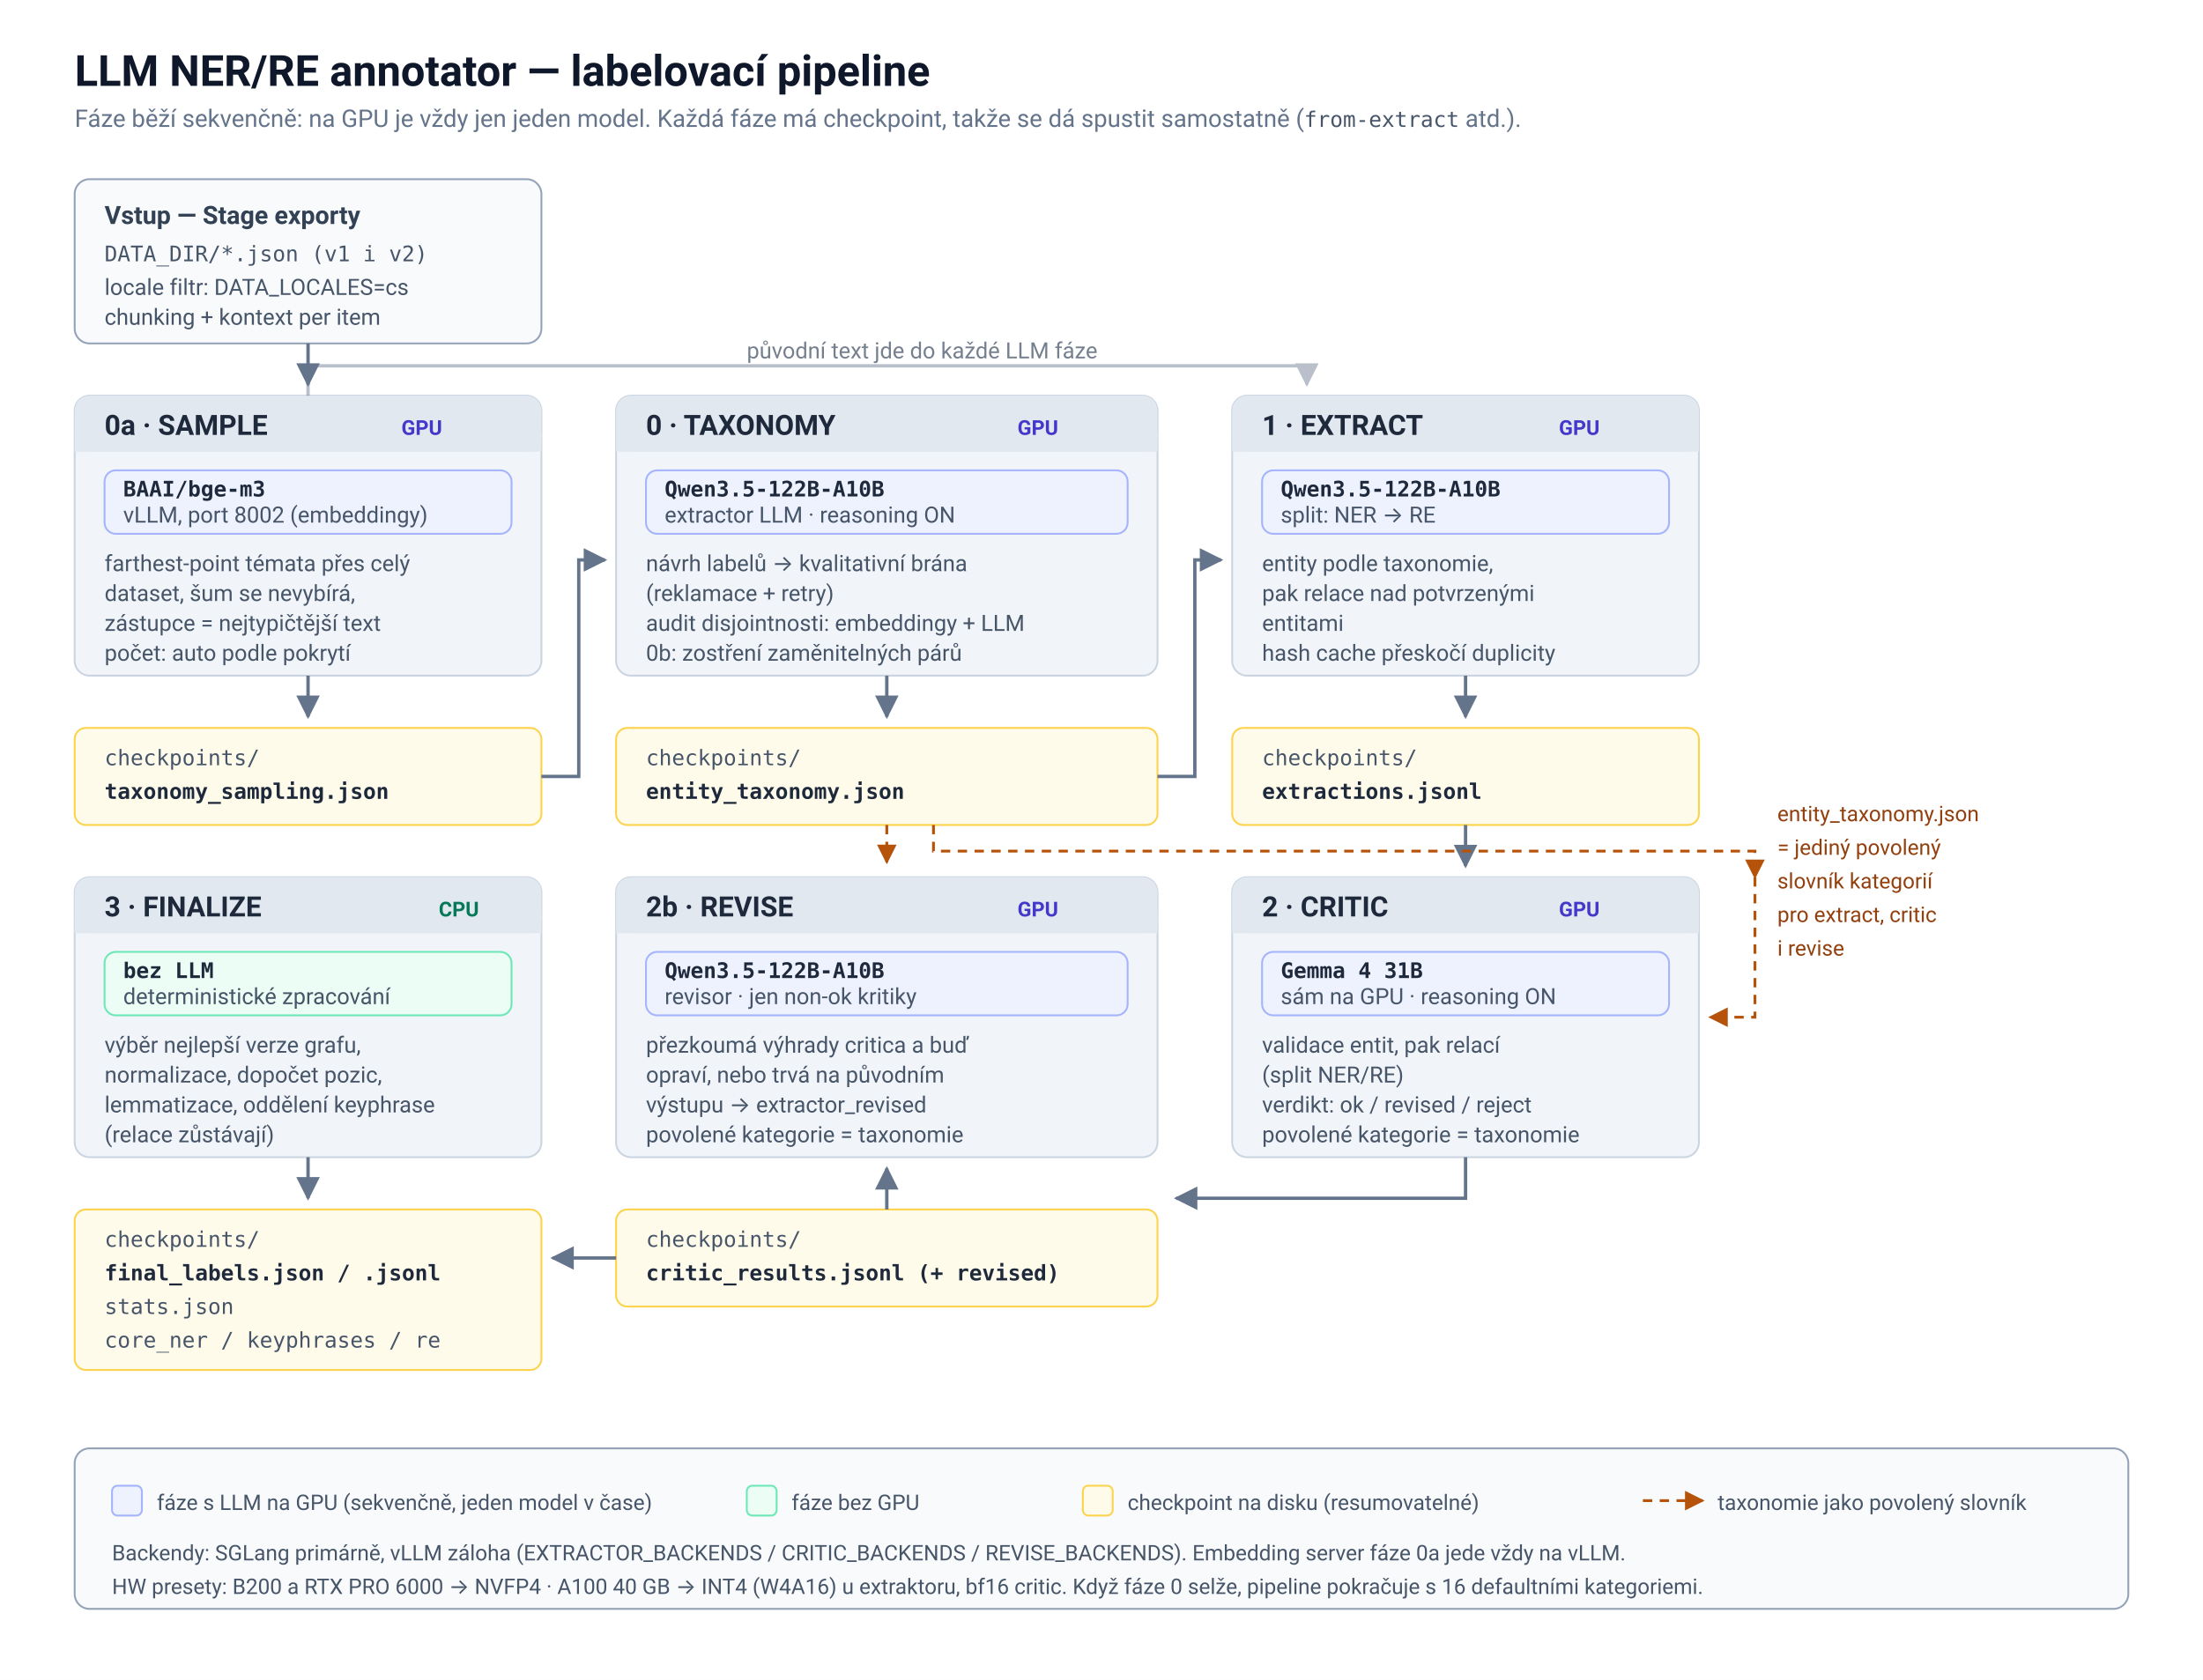
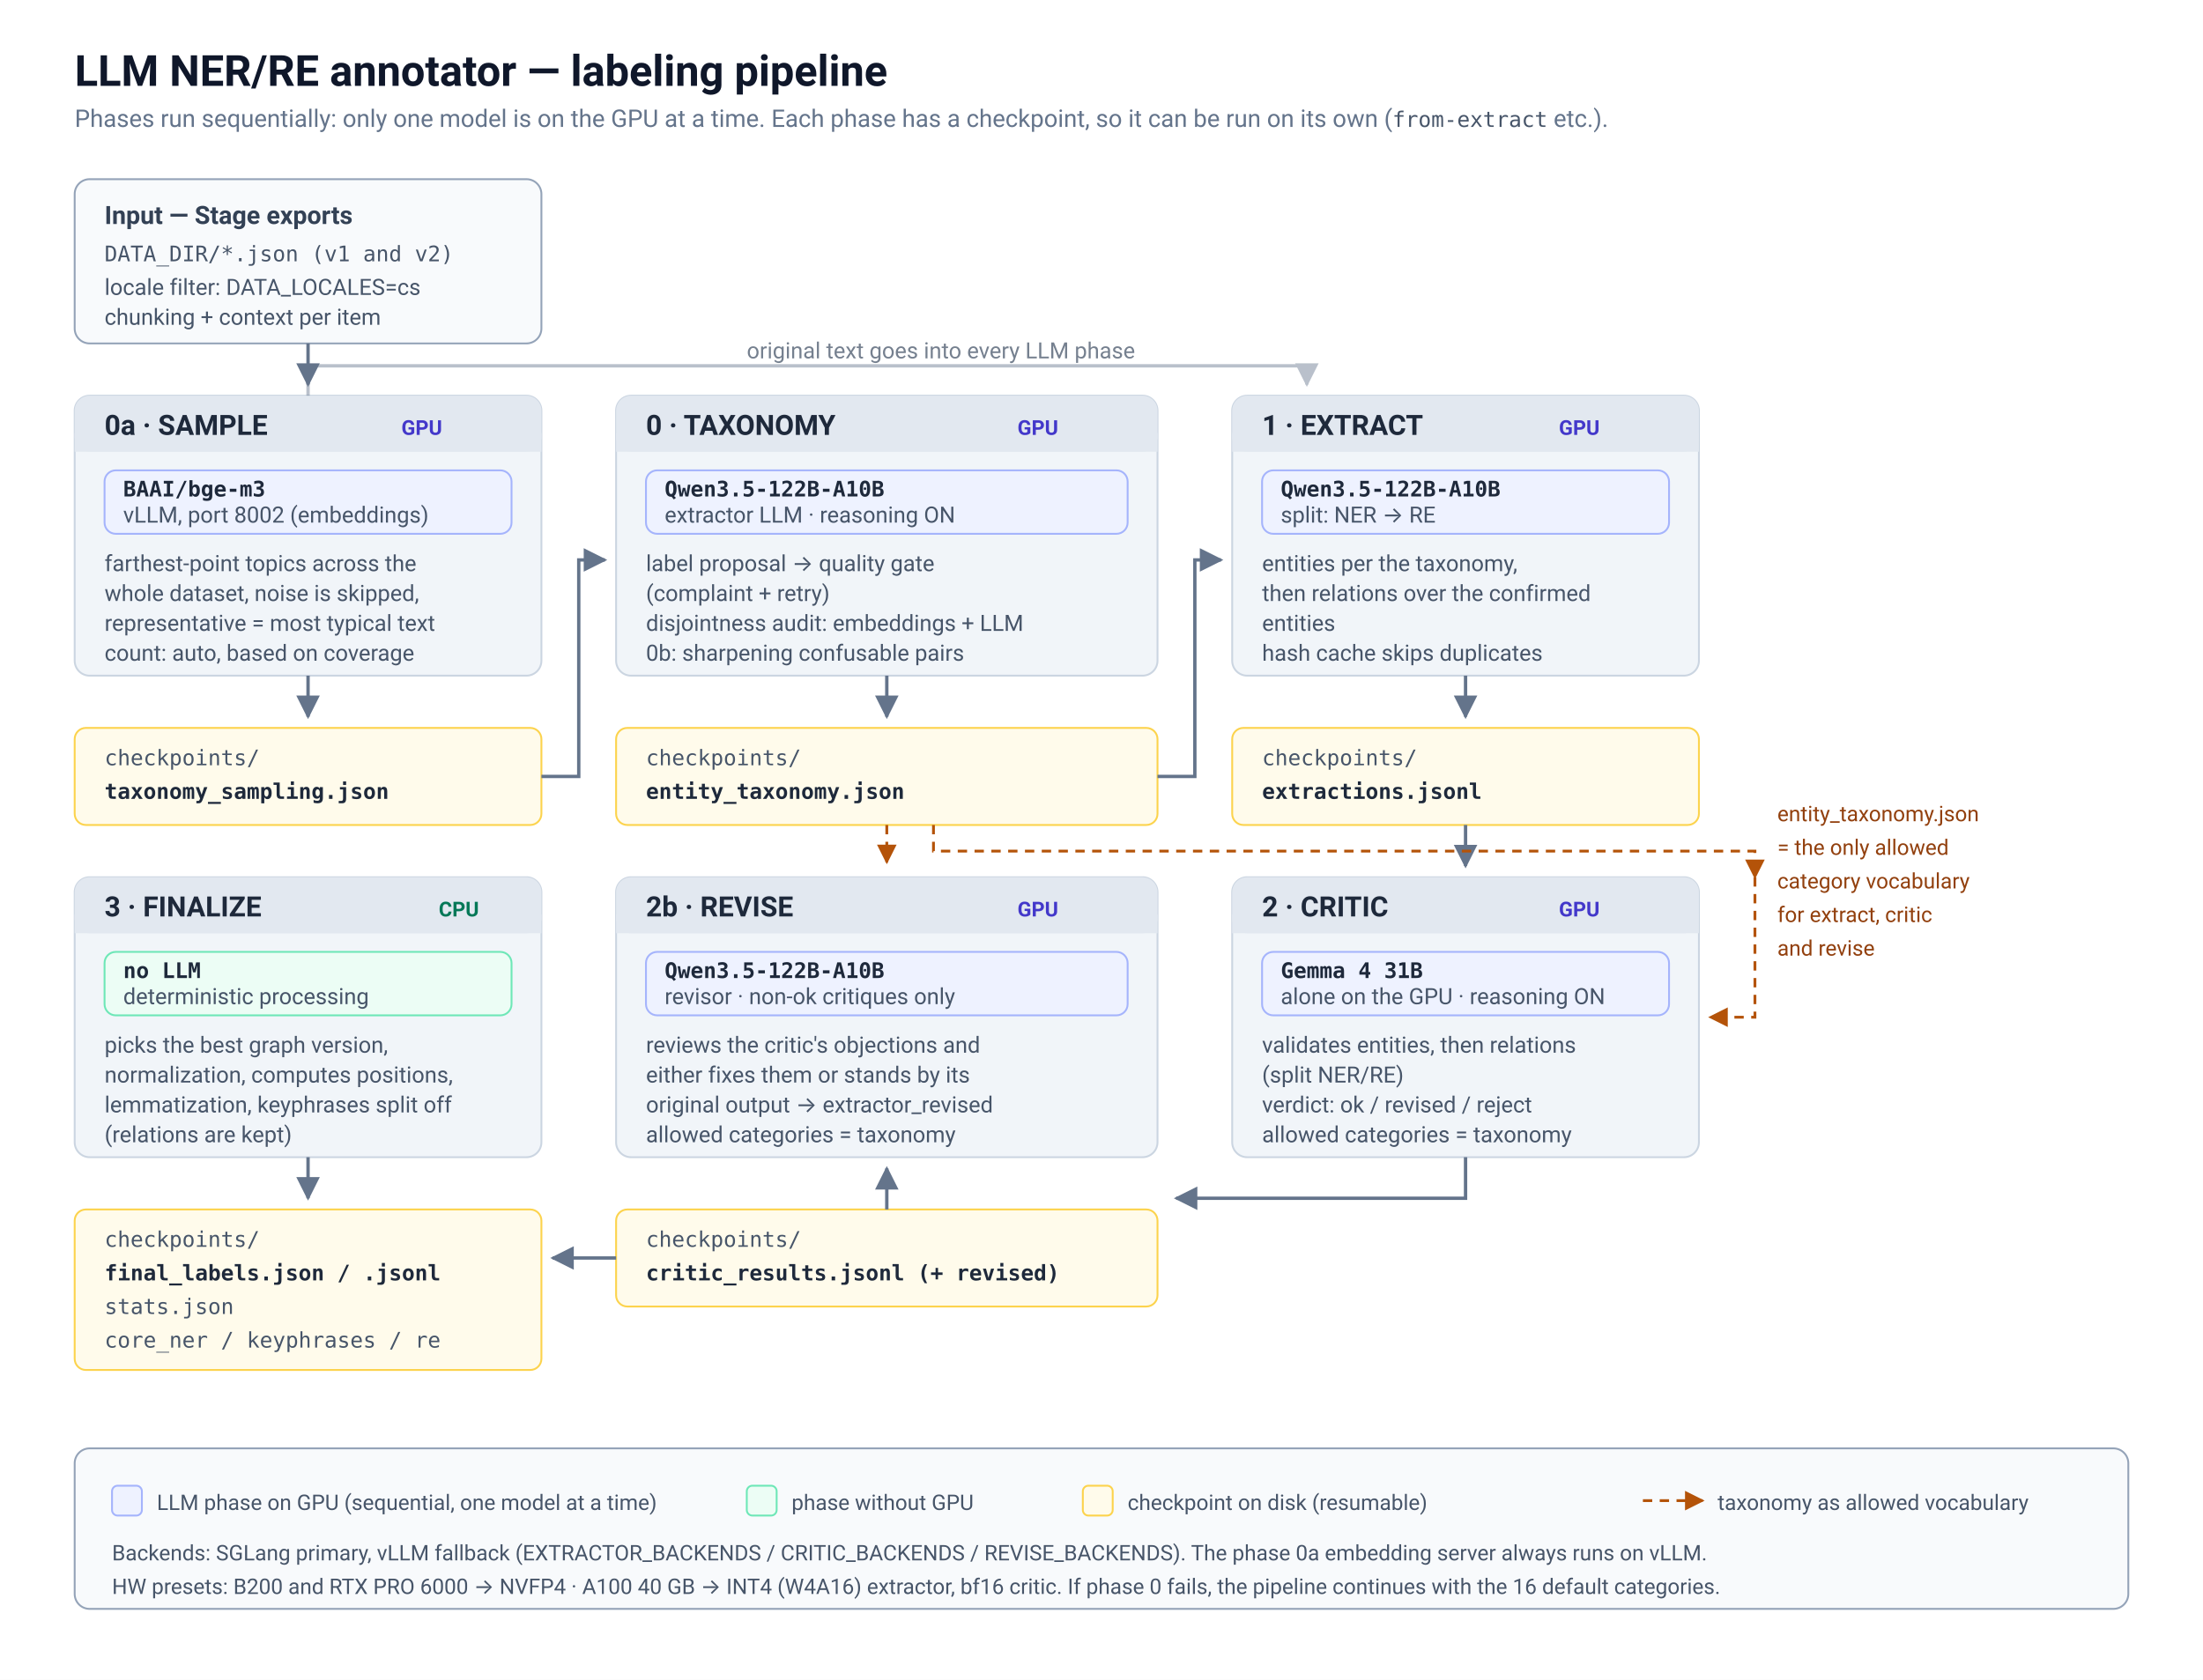
- <svg xmlns="http://www.w3.org/2000/svg" viewBox="0 0 1180 900" width="1180" height="900" role="img" aria-label="Schéma labelovací pipeline: fáze 0a sample, 0 taxonomy, 1 extract, 2 critic, 2b revise, 3 finalize">
+ <svg xmlns="http://www.w3.org/2000/svg" viewBox="0 0 1180 900" width="1180" height="900" role="img" aria-label="Labeling pipeline diagram: phase 0a sample, 0 taxonomy, 1 extract, 2 critic, 2b revise, 3 finalize">
  <style>
    :root { color-scheme: light dark; }
    .bg      { fill: #ffffff; }
    .title   { fill: #0f172a; font: 700 23px system-ui, -apple-system, "Segoe UI", Roboto, sans-serif; }
    .sub     { fill: #64748b; font: 400 13px system-ui, -apple-system, "Segoe UI", Roboto, sans-serif; }
    .phase   { fill: #f1f5f9; stroke: #cbd5e1; }
    .phase-h { fill: #e2e8f0; }
    .gpu     { fill: #eef2ff; stroke: #a5b4fc; }
    .cpu     { fill: #ecfdf5; stroke: #6ee7b7; }
    .art     { fill: #fffbeb; stroke: #fcd34d; }
    .io      { fill: #f8fafc; stroke: #94a3b8; }
    .ph-lbl  { fill: #1e293b; font: 700 15px system-ui, -apple-system, "Segoe UI", Roboto, sans-serif; }
    .ph-name { fill: #334155; font: 600 13.5px system-ui, -apple-system, "Segoe UI", Roboto, sans-serif; }
    .body    { fill: #475569; font: 400 12px system-ui, -apple-system, "Segoe UI", Roboto, sans-serif; }
    .mono    { fill: #475569; font: 400 11.5px ui-monospace, SFMono-Regular, Menlo, Consolas, monospace; }
    .mono-b  { fill: #1e293b; font: 600 11.5px ui-monospace, SFMono-Regular, Menlo, Consolas, monospace; }
    .badge   { fill: #4338ca; font: 600 11px system-ui, -apple-system, "Segoe UI", Roboto, sans-serif; }
    .badge-c { fill: #047857; font: 600 11px system-ui, -apple-system, "Segoe UI", Roboto, sans-serif; }
    .flow    { stroke: #64748b; stroke-width: 1.8; fill: none; }
    .flow-d  { stroke: #b45309; stroke-width: 1.5; fill: none; stroke-dasharray: 5 4; }
    .note    { fill: #92400e; font: 400 11.5px system-ui, -apple-system, "Segoe UI", Roboto, sans-serif; }
    .legend  { fill: #475569; font: 400 11.5px system-ui, -apple-system, "Segoe UI", Roboto, sans-serif; }

    @media (prefers-color-scheme: dark) {
      .bg      { fill: #0b1220; }
      .title   { fill: #f1f5f9; }
      .sub     { fill: #94a3b8; }
      .phase   { fill: #15213a; stroke: #334155; }
      .phase-h { fill: #1e2b48; }
      .gpu     { fill: #1b2550; stroke: #6366f1; }
      .cpu     { fill: #0f2e26; stroke: #10b981; }
      .art     { fill: #2a2112; stroke: #b45309; }
      .io      { fill: #121a2b; stroke: #64748b; }
      .ph-lbl  { fill: #e2e8f0; }
      .ph-name { fill: #cbd5e1; }
      .body    { fill: #94a3b8; }
      .mono    { fill: #94a3b8; }
      .mono-b  { fill: #e2e8f0; }
      .badge   { fill: #a5b4fc; }
      .badge-c { fill: #6ee7b7; }
      .flow    { stroke: #94a3b8; }
      .flow-d  { stroke: #fbbf24; }
      .note    { fill: #fbbf24; }
      .legend  { fill: #94a3b8; }
    }
  </style>
  <defs>
    <marker id="arrow" viewBox="0 0 10 10" refX="9" refY="5" markerWidth="7" markerHeight="7" orient="auto-start-reverse">
      <path d="M 0 0 L 10 5 L 0 10 z" fill="context-stroke" />
    </marker>
  </defs>
  <rect class="bg" width="1180" height="900" />
-   <text class="title" x="40" y="46">LLM NER/RE annotator — labelovací pipeline</text>
-   <text class="sub" x="40" y="68">Fáze běží sekvenčně: na GPU je vždy jen jeden model. Každá fáze má checkpoint, takže se dá spustit samostatně (<tspan class="mono">from-extract</tspan> atd.).</text>
+   <text class="title" x="40" y="46">LLM NER/RE annotator — labeling pipeline</text>
+   <text class="sub" x="40" y="68">Phases run sequentially: only one model is on the GPU at a time. Each phase has a checkpoint, so it can be run on its own (<tspan class="mono">from-extract</tspan> etc.).</text>
  <rect class="io" x="40" y="96" width="250" height="88" rx="8" />
-   <text class="ph-name" x="56" y="120">Vstup — Stage exporty</text>
-   <text class="mono" x="56" y="140">DATA_DIR/*.json  (v1 i v2)</text>
-   <text class="body" x="56" y="158">locale filtr: DATA_LOCALES=cs</text>
-   <text class="body" x="56" y="174">chunking + kontext per item</text>
+   <text class="ph-name" x="56" y="120">Input — Stage exports</text>
+   <text class="mono" x="56" y="140">DATA_DIR/*.json  (v1 and v2)</text>
+   <text class="body" x="56" y="158">locale filter: DATA_LOCALES=cs</text>
+   <text class="body" x="56" y="174">chunking + context per item</text>
  <rect class="phase" x="40" y="212" width="250" height="150" rx="8" />
  <rect class="phase-h" x="40" y="212" width="250" height="30" rx="8" />
  <rect class="phase-h" x="40" y="232" width="250" height="10" />
  <text class="ph-lbl" x="56" y="233">0a · SAMPLE</text>
  <text class="badge" x="215" y="233">GPU</text>
  <rect class="gpu" x="56" y="252" width="218" height="34" rx="6" />
  <text class="mono-b" x="66" y="266">BAAI/bge-m3</text>
-   <text class="body" x="66" y="280">vLLM, port 8002 (embeddingy)</text>
-   <text class="body" x="56" y="306">farthest-point témata přes celý</text>
-   <text class="body" x="56" y="322">dataset, šum se nevybírá,</text>
-   <text class="body" x="56" y="338">zástupce = nejtypičtější text</text>
-   <text class="body" x="56" y="354">počet: auto podle pokrytí</text>
+   <text class="body" x="66" y="280">vLLM, port 8002 (embeddings)</text>
+   <text class="body" x="56" y="306">farthest-point topics across the</text>
+   <text class="body" x="56" y="322">whole dataset, noise is skipped,</text>
+   <text class="body" x="56" y="338">representative = most typical text</text>
+   <text class="body" x="56" y="354">count: auto, based on coverage</text>
  <rect class="phase" x="330" y="212" width="290" height="150" rx="8" />
  <rect class="phase-h" x="330" y="212" width="290" height="30" rx="8" />
  <rect class="phase-h" x="330" y="232" width="290" height="10" />
  <text class="ph-lbl" x="346" y="233">0 · TAXONOMY</text>
  <text class="badge" x="545" y="233">GPU</text>
  <rect class="gpu" x="346" y="252" width="258" height="34" rx="6" />
  <text class="mono-b" x="356" y="266">Qwen3.5-122B-A10B</text>
  <text class="body" x="356" y="280">extractor LLM · reasoning ON</text>
-   <text class="body" x="346" y="306">návrh labelů → kvalitativní brána</text>
-   <text class="body" x="346" y="322">(reklamace + retry)</text>
-   <text class="body" x="346" y="338">audit disjointnosti: embeddingy + LLM</text>
-   <text class="body" x="346" y="354">0b: zostření zaměnitelných párů</text>
+   <text class="body" x="346" y="306">label proposal → quality gate</text>
+   <text class="body" x="346" y="322">(complaint + retry)</text>
+   <text class="body" x="346" y="338">disjointness audit: embeddings + LLM</text>
+   <text class="body" x="346" y="354">0b: sharpening confusable pairs</text>
  <rect class="phase" x="660" y="212" width="250" height="150" rx="8" />
  <rect class="phase-h" x="660" y="212" width="250" height="30" rx="8" />
  <rect class="phase-h" x="660" y="232" width="250" height="10" />
  <text class="ph-lbl" x="676" y="233">1 · EXTRACT</text>
  <text class="badge" x="835" y="233">GPU</text>
  <rect class="gpu" x="676" y="252" width="218" height="34" rx="6" />
  <text class="mono-b" x="686" y="266">Qwen3.5-122B-A10B</text>
  <text class="body" x="686" y="280">split: NER → RE</text>
-   <text class="body" x="676" y="306">entity podle taxonomie,</text>
-   <text class="body" x="676" y="322">pak relace nad potvrzenými</text>
-   <text class="body" x="676" y="338">entitami</text>
-   <text class="body" x="676" y="354">hash cache přeskočí duplicity</text>
+   <text class="body" x="676" y="306">entities per the taxonomy,</text>
+   <text class="body" x="676" y="322">then relations over the confirmed</text>
+   <text class="body" x="676" y="338">entities</text>
+   <text class="body" x="676" y="354">hash cache skips duplicates</text>
  <rect class="phase" x="660" y="470" width="250" height="150" rx="8" />
  <rect class="phase-h" x="660" y="470" width="250" height="30" rx="8" />
  <rect class="phase-h" x="660" y="490" width="250" height="10" />
  <text class="ph-lbl" x="676" y="491">2 · CRITIC</text>
  <text class="badge" x="835" y="491">GPU</text>
  <rect class="gpu" x="676" y="510" width="218" height="34" rx="6" />
  <text class="mono-b" x="686" y="524">Gemma 4 31B</text>
-   <text class="body" x="686" y="538">sám na GPU · reasoning ON</text>
-   <text class="body" x="676" y="564">validace entit, pak relací</text>
+   <text class="body" x="686" y="538">alone on the GPU · reasoning ON</text>
+   <text class="body" x="676" y="564">validates entities, then relations</text>
  <text class="body" x="676" y="580">(split NER/RE)</text>
-   <text class="body" x="676" y="596">verdikt: ok / revised / reject</text>
-   <text class="body" x="676" y="612">povolené kategorie = taxonomie</text>
+   <text class="body" x="676" y="596">verdict: ok / revised / reject</text>
+   <text class="body" x="676" y="612">allowed categories = taxonomy</text>
  <rect class="phase" x="330" y="470" width="290" height="150" rx="8" />
  <rect class="phase-h" x="330" y="470" width="290" height="30" rx="8" />
  <rect class="phase-h" x="330" y="490" width="290" height="10" />
  <text class="ph-lbl" x="346" y="491">2b · REVISE</text>
  <text class="badge" x="545" y="491">GPU</text>
  <rect class="gpu" x="346" y="510" width="258" height="34" rx="6" />
  <text class="mono-b" x="356" y="524">Qwen3.5-122B-A10B</text>
-   <text class="body" x="356" y="538">revisor · jen non-ok kritiky</text>
-   <text class="body" x="346" y="564">přezkoumá výhrady critica a buď</text>
-   <text class="body" x="346" y="580">opraví, nebo trvá na původním</text>
-   <text class="body" x="346" y="596">výstupu → extractor_revised</text>
-   <text class="body" x="346" y="612">povolené kategorie = taxonomie</text>
+   <text class="body" x="356" y="538">revisor · non-ok critiques only</text>
+   <text class="body" x="346" y="564">reviews the critic's objections and</text>
+   <text class="body" x="346" y="580">either fixes them or stands by its</text>
+   <text class="body" x="346" y="596">original output → extractor_revised</text>
+   <text class="body" x="346" y="612">allowed categories = taxonomy</text>
  <rect class="phase" x="40" y="470" width="250" height="150" rx="8" />
  <rect class="phase-h" x="40" y="470" width="250" height="30" rx="8" />
  <rect class="phase-h" x="40" y="490" width="250" height="10" />
  <text class="ph-lbl" x="56" y="491">3 · FINALIZE</text>
  <text class="badge-c" x="235" y="491">CPU</text>
  <rect class="cpu" x="56" y="510" width="218" height="34" rx="6" />
-   <text class="mono-b" x="66" y="524">bez LLM</text>
-   <text class="body" x="66" y="538">deterministické zpracování</text>
-   <text class="body" x="56" y="564">výběr nejlepší verze grafu,</text>
-   <text class="body" x="56" y="580">normalizace, dopočet pozic,</text>
-   <text class="body" x="56" y="596">lemmatizace, oddělení keyphrase</text>
-   <text class="body" x="56" y="612">(relace zůstávají)</text>
+   <text class="mono-b" x="66" y="524">no LLM</text>
+   <text class="body" x="66" y="538">deterministic processing</text>
+   <text class="body" x="56" y="564">picks the best graph version,</text>
+   <text class="body" x="56" y="580">normalization, computes positions,</text>
+   <text class="body" x="56" y="596">lemmatization, keyphrases split off</text>
+   <text class="body" x="56" y="612">(relations are kept)</text>
  <rect class="art" x="40" y="390" width="250" height="52" rx="6" />
  <text class="mono" x="56" y="410">checkpoints/</text>
  <text class="mono-b" x="56" y="428">taxonomy_sampling.json</text>
  <rect class="art" x="330" y="390" width="290" height="52" rx="6" />
  <text class="mono" x="346" y="410">checkpoints/</text>
  <text class="mono-b" x="346" y="428">entity_taxonomy.json</text>
  <rect class="art" x="660" y="390" width="250" height="52" rx="6" />
  <text class="mono" x="676" y="410">checkpoints/</text>
  <text class="mono-b" x="676" y="428">extractions.jsonl</text>
  <rect class="art" x="330" y="648" width="290" height="52" rx="6" />
  <text class="mono" x="346" y="668">checkpoints/</text>
  <text class="mono-b" x="346" y="686">critic_results.jsonl  (+ revised)</text>
  <rect class="art" x="40" y="648" width="250" height="86" rx="6" />
  <text class="mono" x="56" y="668">checkpoints/</text>
  <text class="mono-b" x="56" y="686">final_labels.json / .jsonl</text>
  <text class="mono" x="56" y="704">stats.json</text>
  <text class="mono" x="56" y="722">core_ner / keyphrases / re</text>
  <path class="flow" d="M 165 184 V 206" marker-end="url(#arrow)" />
  <path class="flow" d="M 165 362 V 384" marker-end="url(#arrow)" />
  <path class="flow" d="M 290 416 H 310 V 300 H 324" marker-end="url(#arrow)" />
  <path class="flow" d="M 475 362 V 384" marker-end="url(#arrow)" />
  <path class="flow" d="M 620 416 H 640 V 300 H 654" marker-end="url(#arrow)" />
  <path class="flow" d="M 785 362 V 384" marker-end="url(#arrow)" />
  <path class="flow" d="M 785 442 V 464" marker-end="url(#arrow)" />
  <path class="flow" d="M 785 620 V 642 H 630" marker-end="url(#arrow)" />
  <path class="flow" d="M 475 648 V 626" marker-end="url(#arrow)" />
  <path class="flow" d="M 330 674 H 296" marker-end="url(#arrow)" />
  <path class="flow" d="M 165 620 V 642" marker-end="url(#arrow)" />
  <path class="flow" d="M 165 212 V 196 H 700 V 206" marker-end="url(#arrow)" opacity="0.45" />
-   <text class="body" x="400" y="192" opacity="0.75">původní text jde do každé LLM fáze</text>
+   <text class="body" x="400" y="192" opacity="0.75">original text goes into every LLM phase</text>
  <path class="flow-d" d="M 500 442 V 456 H 940 V 470" marker-end="url(#arrow)" />
  <path class="flow-d" d="M 940 470 V 545 H 916" marker-end="url(#arrow)" />
  <path class="flow-d" d="M 475 442 V 462" marker-end="url(#arrow)" />
  <text class="note" x="952" y="440">entity_taxonomy.json</text>
-   <text class="note" x="952" y="458">= jediný povolený</text>
-   <text class="note" x="952" y="476">slovník kategorií</text>
-   <text class="note" x="952" y="494">pro extract, critic</text>
-   <text class="note" x="952" y="512">i revise</text>
+   <text class="note" x="952" y="458">= the only allowed</text>
+   <text class="note" x="952" y="476">category vocabulary</text>
+   <text class="note" x="952" y="494">for extract, critic</text>
+   <text class="note" x="952" y="512">and revise</text>
  <rect class="io" x="40" y="776" width="1100" height="86" rx="8" />
  <rect class="gpu" x="60" y="796" width="16" height="16" rx="3" />
-   <text class="legend" x="84" y="809">fáze s LLM na GPU (sekvenčně, jeden model v čase)</text>
+   <text class="legend" x="84" y="809">LLM phase on GPU (sequential, one model at a time)</text>
  <rect class="cpu" x="400" y="796" width="16" height="16" rx="3" />
-   <text class="legend" x="424" y="809">fáze bez GPU</text>
+   <text class="legend" x="424" y="809">phase without GPU</text>
  <rect class="art" x="580" y="796" width="16" height="16" rx="3" />
-   <text class="legend" x="604" y="809">checkpoint na disku (resumovatelné)</text>
+   <text class="legend" x="604" y="809">checkpoint on disk (resumable)</text>
  <path class="flow-d" d="M 880 804 H 912" marker-end="url(#arrow)" />
-   <text class="legend" x="920" y="809">taxonomie jako povolený slovník</text>
-   <text class="legend" x="60" y="836">Backendy: SGLang primárně, vLLM záloha (EXTRACTOR_BACKENDS / CRITIC_BACKENDS / REVISE_BACKENDS). Embedding server fáze 0a jede vždy na vLLM.</text>
-   <text class="legend" x="60" y="854">HW presety: B200 a RTX PRO 6000 → NVFP4 · A100 40 GB → INT4 (W4A16) u extraktoru, bf16 critic. Když fáze 0 selže, pipeline pokračuje s 16 defaultními kategoriemi.</text>
+   <text class="legend" x="920" y="809">taxonomy as allowed vocabulary</text>
+   <text class="legend" x="60" y="836">Backends: SGLang primary, vLLM fallback (EXTRACTOR_BACKENDS / CRITIC_BACKENDS / REVISE_BACKENDS). The phase 0a embedding server always runs on vLLM.</text>
+   <text class="legend" x="60" y="854">HW presets: B200 and RTX PRO 6000 → NVFP4 · A100 40 GB → INT4 (W4A16) extractor, bf16 critic. If phase 0 fails, the pipeline continues with the 16 default categories.</text>
</svg>
